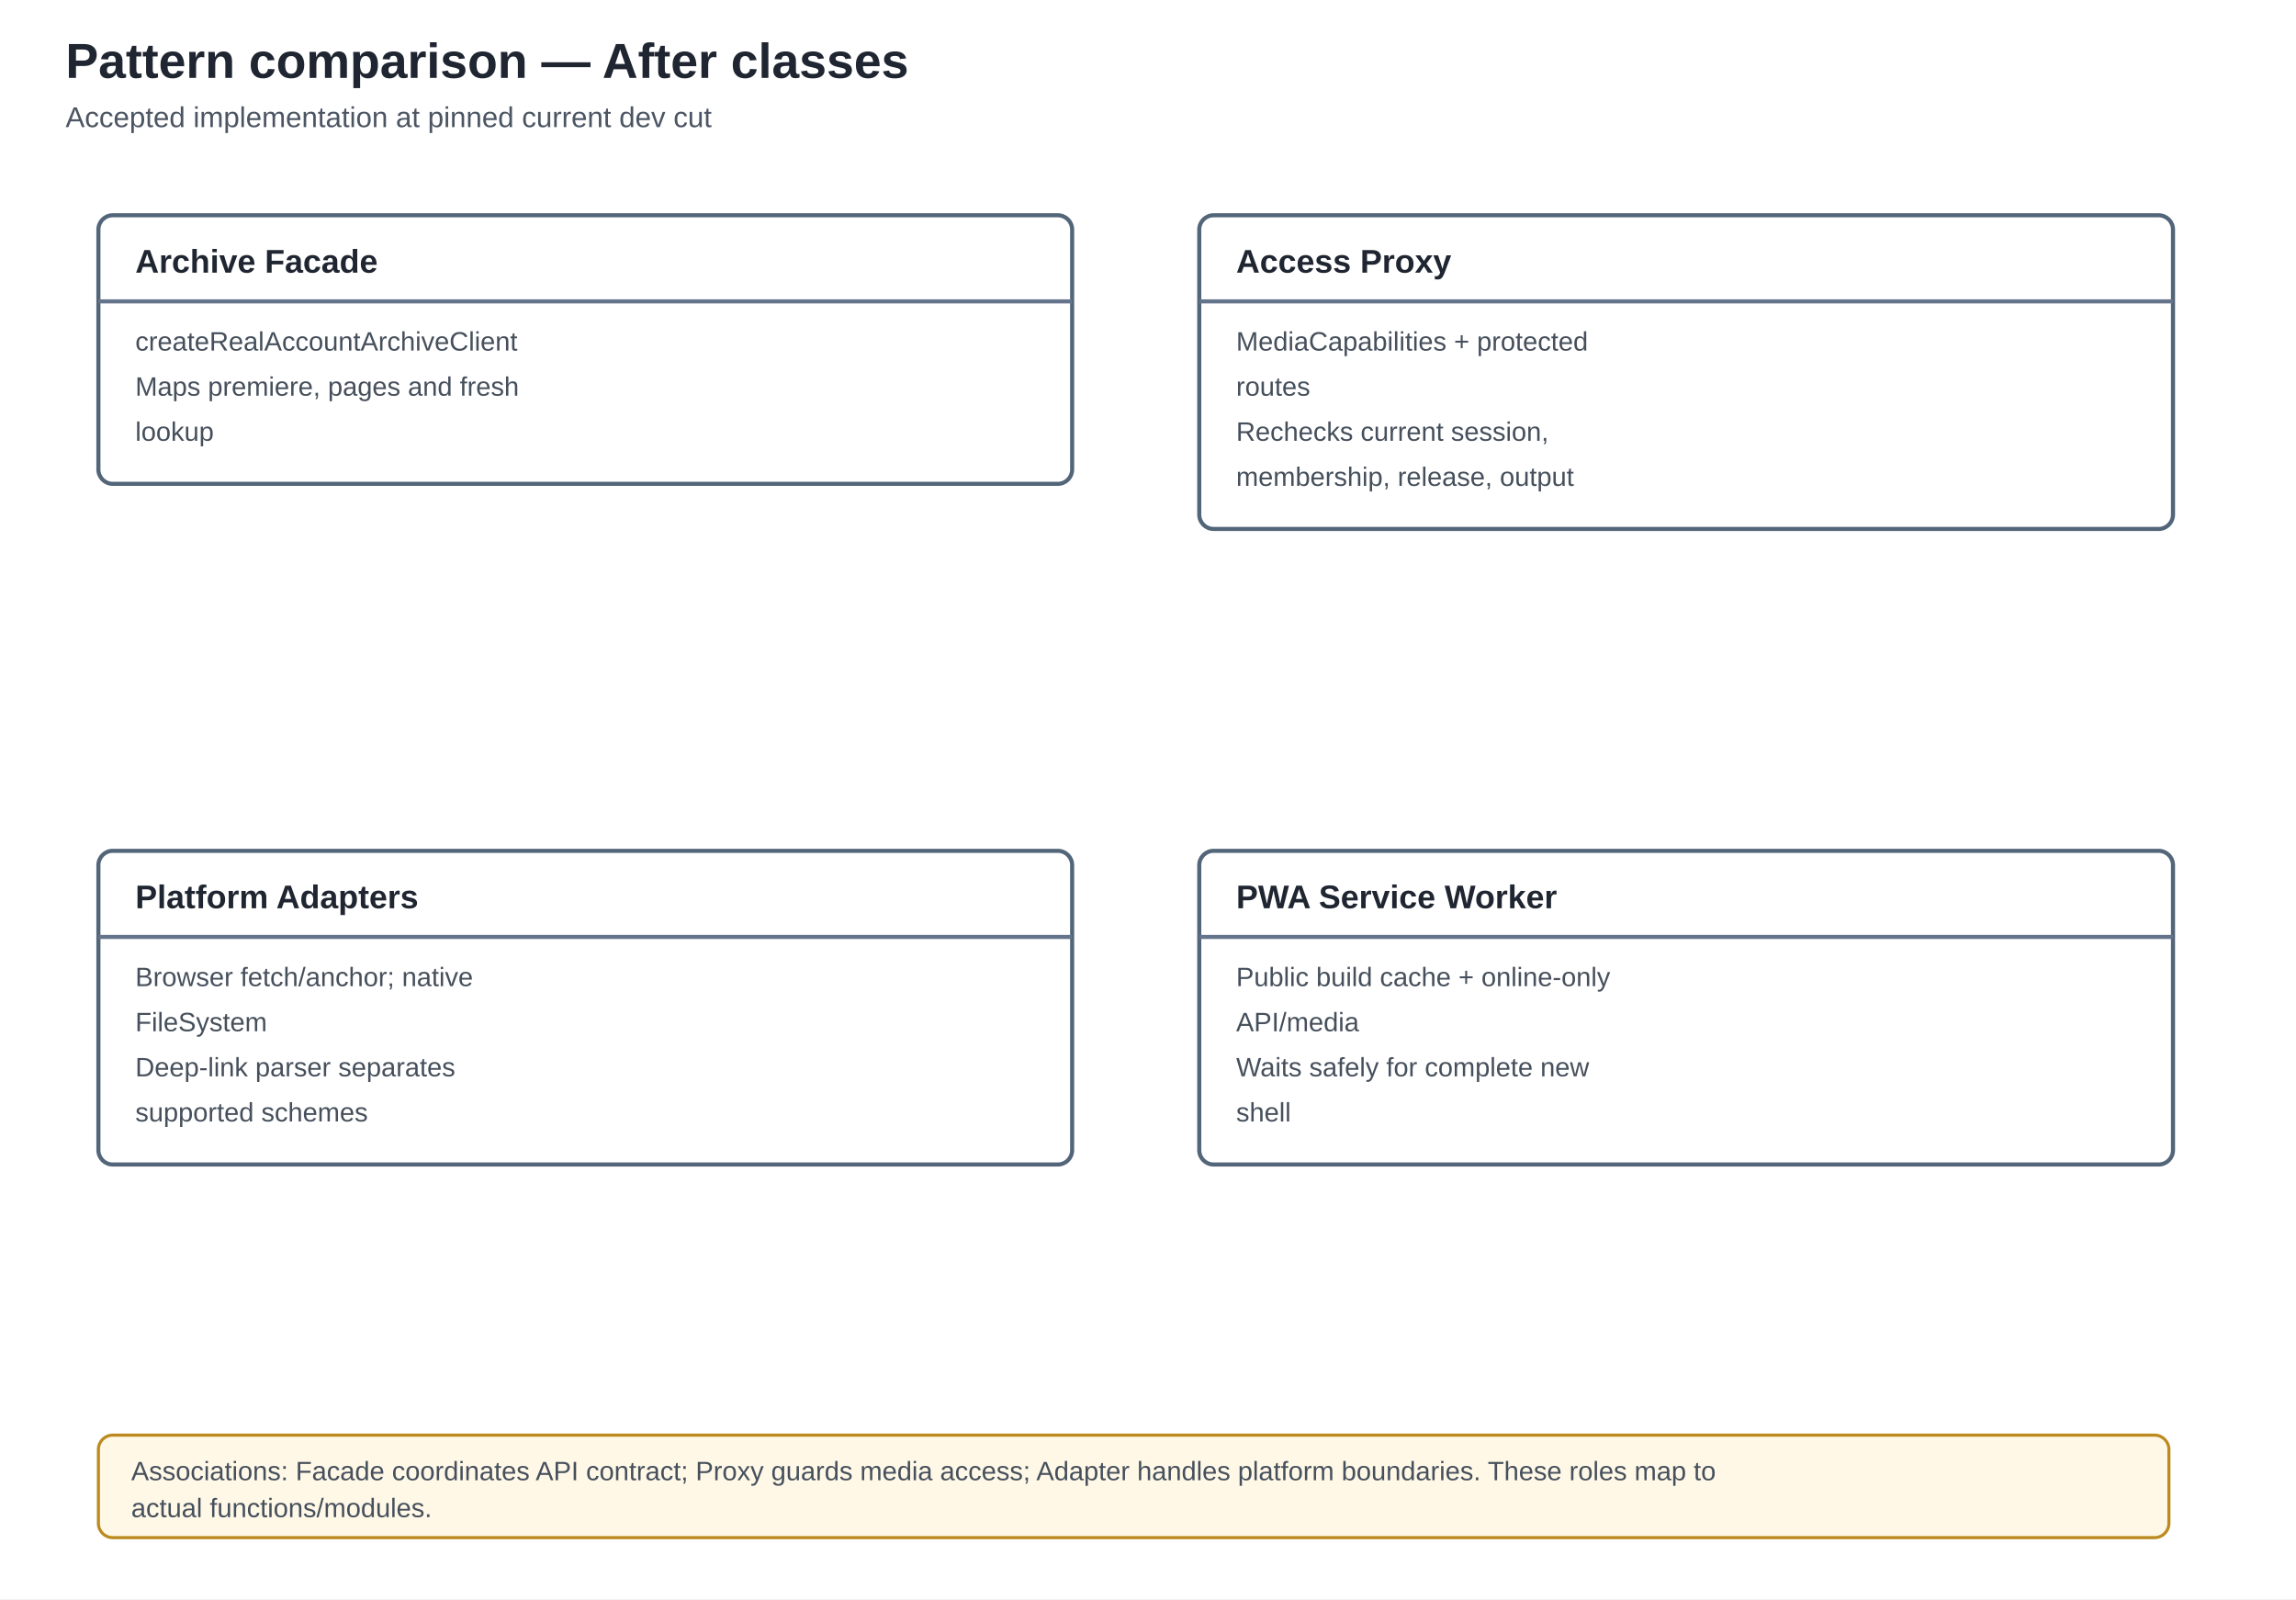
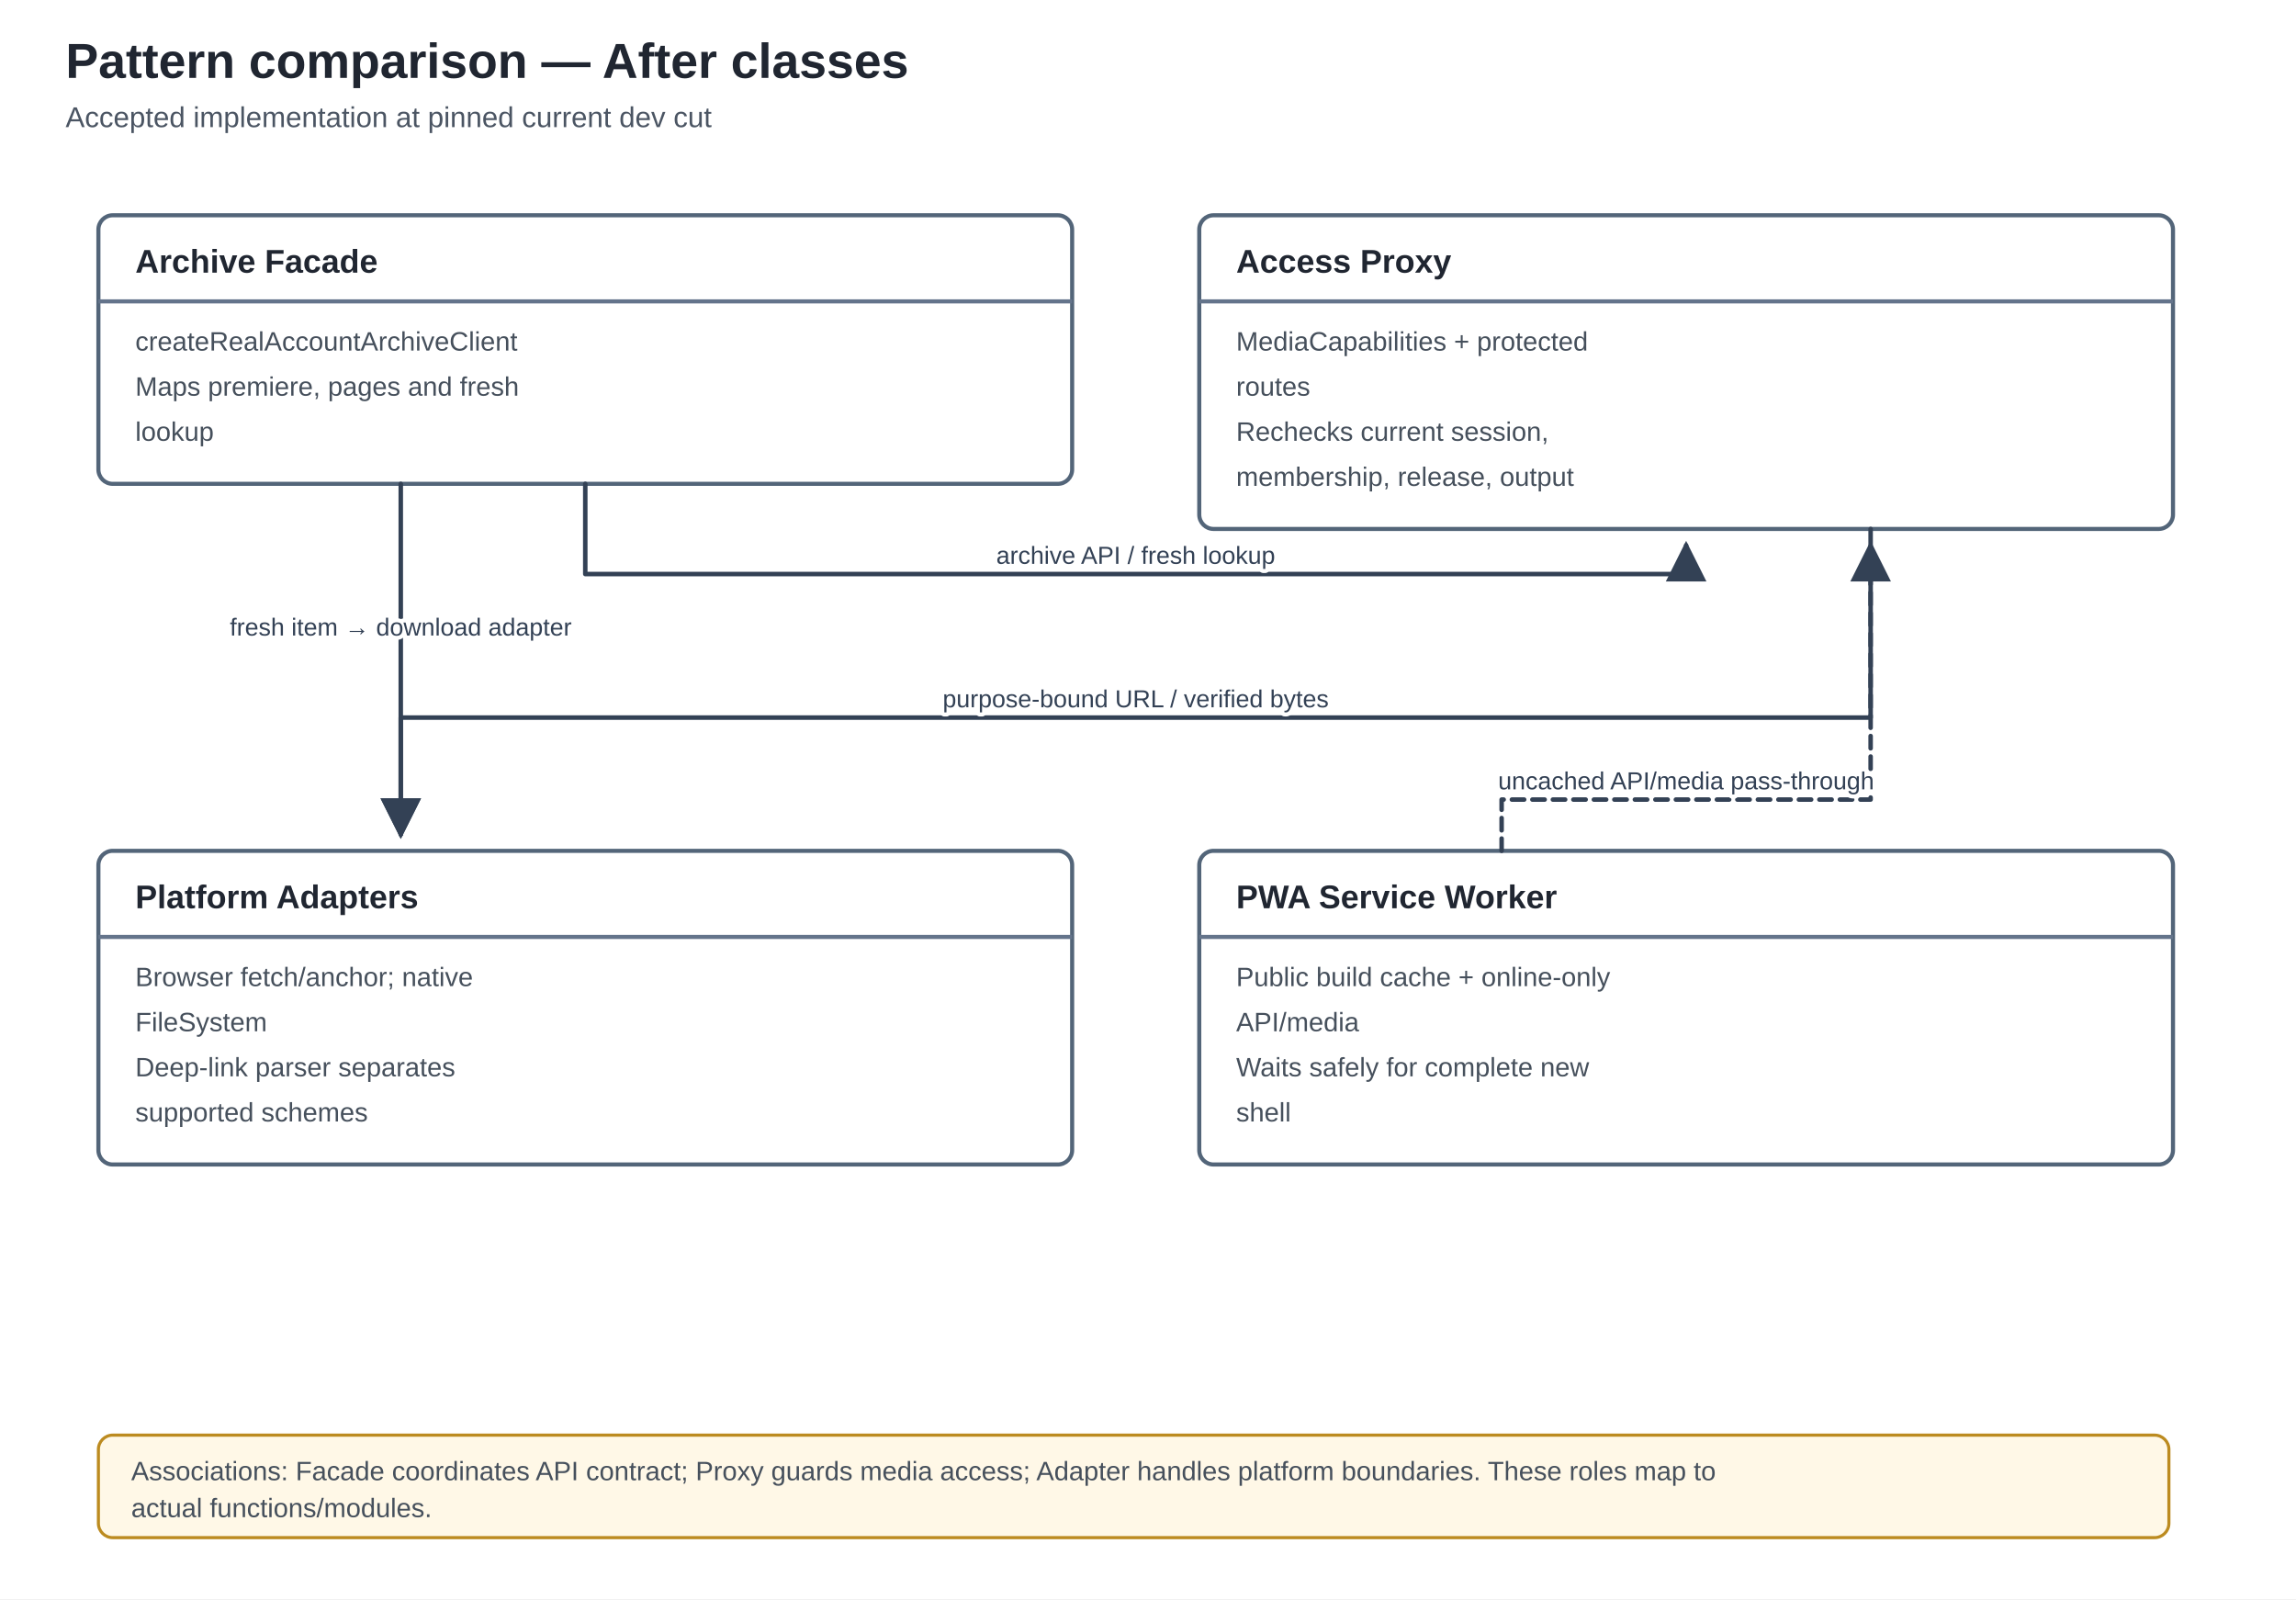
<svg xmlns="http://www.w3.org/2000/svg" width="1120" height="780" viewBox="0 0 1120 780">
-   <style>text{font-family:Arial,Helvetica,sans-serif;fill:#202631}.title{font-size:24px;font-weight:700}.sub{font-size:14px;fill:#4b5563}.actor{fill:#eef3fb;stroke:#3b5b83;stroke-width:2}.box{fill:#fff;stroke:#536579;stroke-width:2}.note{fill:#fff8e7;stroke:#bc8b20;stroke-width:1.5}.lifeline{stroke:#9aa5b1;stroke-width:1.4;stroke-dasharray:6 6}.msg{stroke:#334155;stroke-width:2;fill:none}.ret{stroke:#788493;stroke-width:1.5;stroke-dasharray:5 5;fill:none}.label{font-size:15px}.small{font-size:13px;fill:#46505c}.head{font-size:16px;font-weight:700}.association{stroke:#64748b;stroke-width:2;fill:none}</style>
+   <defs>
+     <marker id="class-arrow" markerWidth="9" markerHeight="9" refX="8" refY="4.5" orient="auto">
+       <path d="M0,0 L9,4.5 L0,9 z" fill="#334155" />
+     </marker>
+   </defs>
+   <style>text{font-family:Arial,Helvetica,sans-serif;fill:#202631}.title{font-size:24px;font-weight:700}.sub{font-size:14px;fill:#4b5563}.actor{fill:#eef3fb;stroke:#3b5b83;stroke-width:2}.box{fill:#fff;stroke:#536579;stroke-width:2}.note{fill:#fff8e7;stroke:#bc8b20;stroke-width:1.5}.lifeline{stroke:#9aa5b1;stroke-width:1.4;stroke-dasharray:6 6}.msg{stroke:#334155;stroke-width:2;fill:none}.ret{stroke:#788493;stroke-width:1.5;stroke-dasharray:5 5;fill:none}.label{font-size:15px}.small{font-size:13px;fill:#46505c}.head{font-size:16px;font-weight:700}.association{stroke:#64748b;stroke-width:2;fill:none}.edge-link{stroke:#334155;stroke-width:2.2;fill:none;stroke-linecap:round;stroke-linejoin:round}.edge-link.conditional{stroke-dasharray:6 4}.edge-label{font-size:12px;fill:#334155;text-anchor:middle;paint-order:stroke fill;stroke:#fff;stroke-width:4px;stroke-linejoin:round}</style>
  <rect width="100%" height="100%" fill="#ffffff" />
  <text class="title" x="32" y="38">Pattern comparison — After classes</text>
  <text class="sub" x="32" y="62">Accepted implementation at pinned current dev cut</text>
  <rect class="box" x="48" y="105" width="475" height="131" rx="7" />
  <text class="head" x="66" y="133">Archive Facade</text>
  <line class="association" x1="48" y1="147" x2="523" y2="147" />
  <text class="small" x="66" y="171">createRealAccountArchiveClient</text>
  <text class="small" x="66" y="193">Maps premiere, pages and fresh</text>
  <text class="small" x="66" y="215">lookup</text>
  <rect class="box" x="585" y="105" width="475" height="153" rx="7" />
  <text class="head" x="603" y="133">Access Proxy</text>
  <line class="association" x1="585" y1="147" x2="1060" y2="147" />
  <text class="small" x="603" y="171">MediaCapabilities + protected</text>
  <text class="small" x="603" y="193">routes</text>
  <text class="small" x="603" y="215">Rechecks current session,</text>
  <text class="small" x="603" y="237">membership, release, output</text>
  <rect class="box" x="48" y="415" width="475" height="153" rx="7" />
  <text class="head" x="66" y="443">Platform Adapters</text>
  <line class="association" x1="48" y1="457" x2="523" y2="457" />
  <text class="small" x="66" y="481">Browser fetch/anchor; native</text>
  <text class="small" x="66" y="503">FileSystem</text>
  <text class="small" x="66" y="525">Deep-link parser separates</text>
  <text class="small" x="66" y="547">supported schemes</text>
  <rect class="box" x="585" y="415" width="475" height="153" rx="7" />
  <text class="head" x="603" y="443">PWA Service Worker</text>
  <line class="association" x1="585" y1="457" x2="1060" y2="457" />
  <text class="small" x="603" y="481">Public build cache + online-only</text>
  <text class="small" x="603" y="503">API/media</text>
  <text class="small" x="603" y="525">Waits safely for complete new</text>
  <text class="small" x="603" y="547">shell</text>
+   <g aria-label="Class dependencies and associations">
+     <path class="edge-link" d="M 285.5 236 V 280 H 822.5 V 266" marker-end="url(#class-arrow)" />
+     <path class="edge-link" d="M 195.5 236 V 315 H 195.5 V 407" marker-end="url(#class-arrow)" />
+     <path class="edge-link" d="M 912.5 258 V 350 H 195.5 V 407" marker-end="url(#class-arrow)" />
+     <path class="edge-link conditional" d="M 732.5 415 V 390 H 912.5 V 266" marker-end="url(#class-arrow)" />
+     <text class="edge-label" x="554" y="275">archive API / fresh lookup</text>
+     <text class="edge-label" x="195.5" y="310">fresh item → download adapter</text>
+     <text class="edge-label" x="554" y="345">purpose-bound URL / verified bytes</text>
+     <text class="edge-label" x="822.5" y="385">uncached API/media pass-through</text>
+   </g>
  <rect class="note" x="48" y="700" width="1010" height="50" rx="7" />
  <text class="small" x="64" y="722">Associations: Facade coordinates API contract; Proxy guards media access; Adapter handles platform boundaries. These roles map to</text>
  <text class="small" x="64" y="740">actual functions/modules.</text>
</svg>
